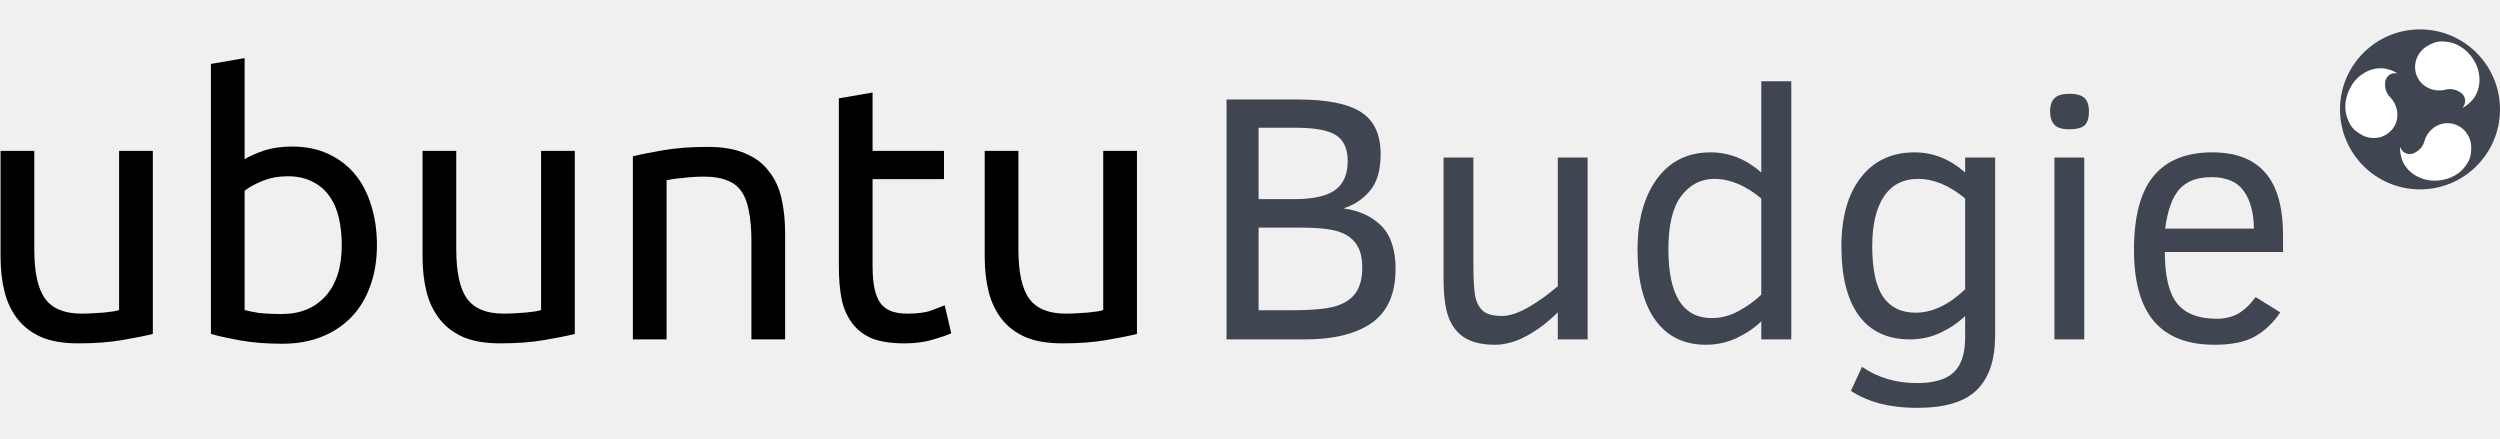
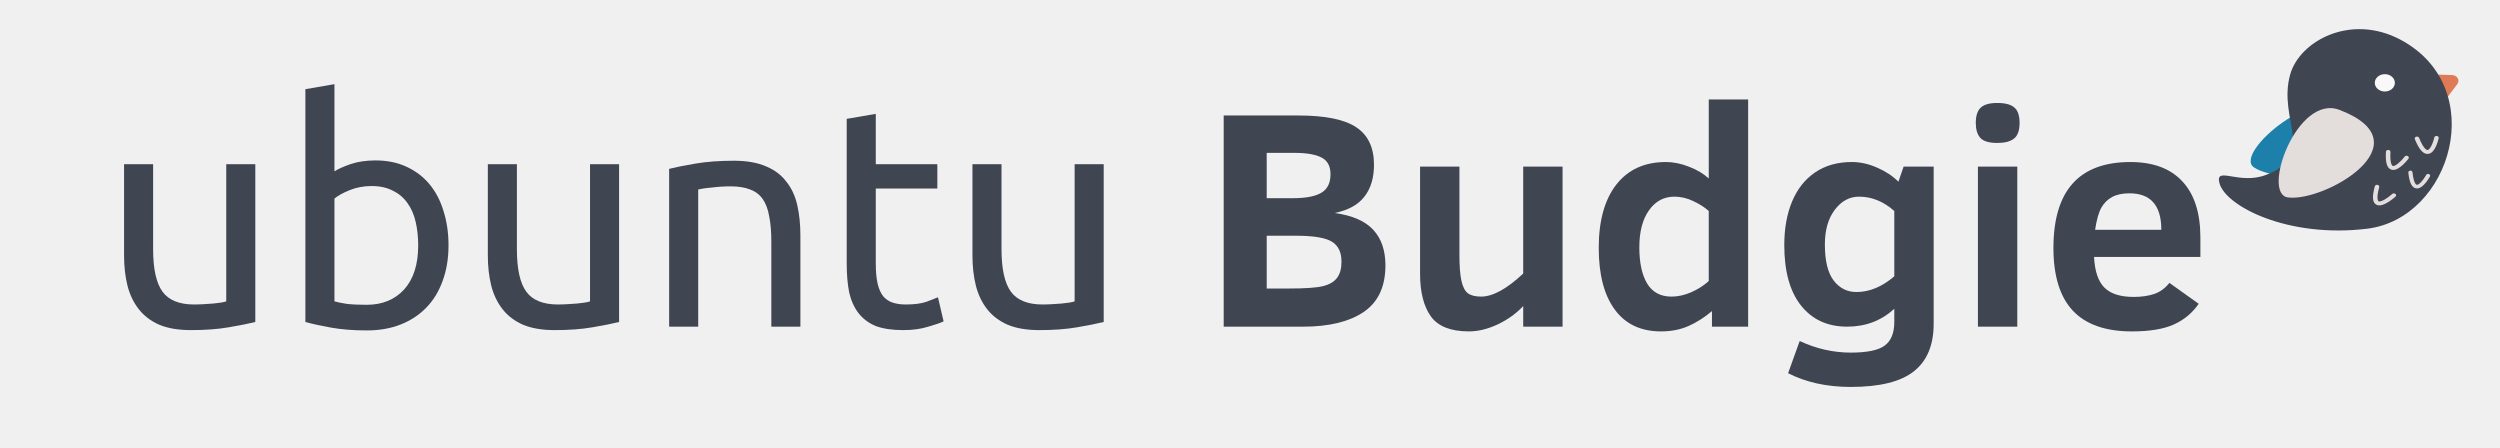
- <svg xmlns="http://www.w3.org/2000/svg" xmlns:xlink="http://www.w3.org/1999/xlink" viewBox="0 0 1000 152" height="43" width="245" version="1.1">
-   <path d="m61.13 121.82q-4.64 1.16-12.325 2.465-7.54 1.305-17.545 1.305-8.7 0-14.645-2.465-5.945-2.61-9.57-7.25t-5.22-10.88q-1.595-6.375-1.595-14.06v-42.34h13.485v39.44q0 13.775 4.35 19.72t14.645 5.945q2.175 0 4.495-0.145t4.35-0.29q2.03-0.29 3.625-0.435 1.74-0.29 2.465-0.58v-63.655h13.485v73.225z" />
-   <path d="m97.847 51.935q2.465-1.595 7.395-3.335 5.075-1.74 11.6-1.74 8.12 0 14.355 2.9 6.38 2.9 10.73 8.12t6.525 12.47q2.32 7.25 2.32 15.95 0 9.135-2.755 16.53-2.61 7.25-7.54 12.325t-11.89 7.83-15.66 2.755q-9.425 0-16.675-1.305t-11.89-2.61v-108.02l13.485-2.32v40.455zm0 60.32q2.03 0.58 5.655 1.16 3.77 0.435 9.28 0.435 10.875 0 17.4-7.105 6.525-7.25 6.525-20.445 0-5.8-1.16-10.875t-3.77-8.7q-2.61-3.77-6.815-5.8-4.06-2.175-9.86-2.175-5.51 0-10.15 1.885t-7.105 3.915v47.705z" />
-   <path d="m229.92 121.82q-4.64 1.16-12.325 2.465-7.54 1.305-17.545 1.305-8.7 0-14.645-2.465-5.945-2.61-9.57-7.25t-5.22-10.875q-1.595-6.38-1.595-14.065v-42.34h13.485v39.44q0 13.775 4.35 19.72t14.645 5.945q2.175 0 4.495-0.145t4.35-0.29q2.03-0.29 3.625-0.435 1.74-0.29 2.465-0.58v-63.655h13.485v73.225z" />
-   <path d="m253.15 50.775q4.64-1.16 12.325-2.465t17.69-1.305q8.99 0 14.935 2.61 5.945 2.465 9.425 7.105 3.625 4.495 5.075 10.875t1.45 14.065v42.34h-13.485v-39.44q0-6.96-1.015-11.89-0.87-4.93-3.045-7.975t-5.8-4.35q-3.625-1.45-8.99-1.45-2.175 0-4.495 0.145t-4.495 0.435q-2.03 0.145-3.77 0.435-1.595 0.29-2.32 0.435v63.655h-13.485v-73.225z" />
-   <path d="m349.03 48.6h28.565v11.31h-28.565v34.8q0 5.655 0.87 9.425 0.87 3.625 2.61 5.8 1.74 2.03 4.35 2.9t6.09 0.87q6.09 0 9.715-1.305 3.77-1.45 5.22-2.03l2.61 11.165q-2.03 1.015-7.105 2.465-5.075 1.595-11.6 1.595-7.685 0-12.76-1.885-4.93-2.03-7.975-5.945t-4.35-9.57q-1.16-5.8-1.16-13.34v-67.28l13.485-2.32v23.345z" />
-   <path d="m454.78 121.82q-4.64 1.16-12.325 2.465-7.54 1.305-17.545 1.305-8.7 0-14.645-2.465-5.945-2.61-9.57-7.25t-5.22-10.875q-1.595-6.38-1.595-14.065v-42.34h13.485v39.44q0 13.775 4.35 19.72t14.645 5.945q2.175 0 4.495-0.145t4.35-0.29q2.03-0.29 3.625-0.435 1.74-0.29 2.465-0.58v-63.655h13.485v73.225z" />
-   <g fill="#404552">
-     <path d="m558.22 95.85q0 14.769-9.43 21.494-9.43 6.66-26.9 6.66h-31.271v-95.961h28.428q17.611 0 25.377 5.061 7.835 4.992 7.835 16.779 0 9.638-4.299 14.699-4.229 5.061-10.608 7.003 9.499 1.317 15.185 7.003 5.686 5.686 5.686 17.265zm-19.14-43.127q0-7.35-4.576-10.331-4.576-3.051-16.294-3.051h-14.769v28.566h14.145q11.51 0 16.502-3.675 4.992-3.675 4.992-11.51zm5.824 42.572q0-5.963-2.357-9.36-2.288-3.467-7.142-5.061t-15.67-1.595h-16.294v33.073h13.035q12.203 0 17.681-1.595 5.478-1.664 8.112-5.339 2.635-3.744 2.635-10.123z" />
-     <path d="m623.12 124v-10.816q-5.547 5.547-12.203 9.291-6.656 3.675-13.035 3.675-7.28 0-11.856-2.704-4.507-2.773-6.587-8.251-2.011-5.547-2.011-15.323v-48.604h11.926v42.919q0 10.4 1.04 13.867 1.109 3.467 3.467 5.061 2.357 1.525 6.864 1.525 4.507 0 10.608-3.467 6.102-3.536 11.787-8.459v-51.447h11.926v72.733h-11.926z" />
-     <path d="m704.52 124v-7.211q-4.091 3.952-9.846 6.656-5.755 2.704-12.272 2.704-13.104 0-20.246-9.846-7.142-9.915-7.142-28.081 0-17.819 7.766-28.428 7.766-10.608 21.494-10.608 11.024 0 20.246 8.043v-36.471h11.995v103.24h-11.995zm0-56.37q-9.499-7.835-18.721-7.835-8.112 0-13.312 6.864-5.131 6.795-5.131 21.286 0 27.526 17.334 27.526 5.686 0 10.816-2.843 5.2-2.843 9.014-6.518v-38.481z" />
-     <path d="m798.05 122.41q0 14.63-7.28 21.771-7.211 7.211-23.99 7.211-16.017 0-26.417-6.795l4.438-9.638q9.36 6.518 21.979 6.518 10.192 0 14.699-4.299 4.576-4.229 4.576-14.006v-8.528q-4.091 3.952-9.776 6.656-5.67 2.7-12.33 2.7-13.382 0-20.385-9.499-7.003-9.568-7.003-27.596 0-17.75 7.835-27.734 7.835-9.984 21.425-9.984 11.024 0 20.246 8.043v-5.963h11.995v71.139zm-11.99-54.78q-9.499-7.835-18.721-7.835-9.083 0-13.798 7.072-4.646 7.072-4.646 19.761 0 14.006 4.368 20.385 4.368 6.31 12.966 6.31 9.984 0 19.83-9.36v-36.332z" />
-     <path d="m835.57 32.823q0 4.16-1.872 5.686-1.872 1.456-5.963 1.456-4.368 0-6.032-1.872-1.664-1.872-1.664-5.269 0-3.675 1.803-5.339 1.803-1.733 5.894-1.733 4.229 0 6.032 1.664 1.803 1.595 1.803 5.408zm-13.8 91.177v-72.733h11.926v72.733h-11.926z" />
-     <path d="m865.93 89.055q0 14.422 4.923 20.593 4.923 6.102 15.809 6.102 4.854 0 8.528-2.011 3.675-2.08 7.072-6.656l9.846 6.102q-4.16 6.24-10.123 9.638-5.963 3.328-16.155 3.328-16.225 0-24.268-9.43-7.974-9.43-7.974-28.497 0-19.969 7.766-29.468 7.835-9.568 23.574-9.568 14.145 0 21.217 8.182 7.072 8.112 7.072 25.03v6.656h-47.287zm35.639-9.36q-0.139-9.776-4.16-15.185-3.952-5.408-12.896-5.408-8.528 0-12.827 4.923-4.229 4.854-5.616 15.67h35.5z" />
+ <svg xmlns="http://www.w3.org/2000/svg" height="43" width="240" version="1.1" viewBox="0 0 240 43" id="svg2" xml:space="preserve">
+   <defs id="defs16" />
+   <g id="g4170" transform="translate(-6,0)">
+     <path id="path4139" style="font-style:normal;font-variant:normal;font-weight:normal;font-stretch:normal;font-size:30px;line-height:125%;font-family:Ubuntu;-inkscape-font-specification:Ubuntu;letter-spacing:0px;word-spacing:0px;fill:#404552;fill-opacity:1" d="m 30.51,30.91 q -0.96,0.24 -2.55,0.51 -1.56,0.27 -3.63,0.27 -1.8,0 -3.03,-0.51 -1.23,-0.54 -1.98,-1.5 -0.75,-0.96 -1.08,-2.25 -0.33,-1.32 -0.33,-2.91 l 0,-8.76 2.79,0 0,8.16 q 0,2.85 0.9,4.08 0.9,1.23 3.03,1.23 0.45,0 0.93,-0.03 0.48,-0.03 0.9,-0.06 0.42,-0.06 0.75,-0.09 0.36,-0.06 0.51,-0.12 l 0,-13.17 2.79,0 0,15.15 z" />
+     <path id="path4141" style="font-style:normal;font-variant:normal;font-weight:normal;font-stretch:normal;font-size:30px;line-height:125%;font-family:Ubuntu;-inkscape-font-specification:Ubuntu;letter-spacing:0px;word-spacing:0px;fill:#404552;fill-opacity:1" d="m 38.107,16.45 q 0.51,-0.33 1.53,-0.69 1.05,-0.36 2.4,-0.36 1.68,0 2.97,0.6 1.32,0.6 2.22,1.68 0.9,1.08 1.35,2.58 0.48,1.5 0.48,3.3 0,1.89 -0.57,3.42 -0.54,1.5 -1.56,2.55 -1.02,1.05 -2.46,1.62 -1.44,0.57 -3.24,0.57 -1.95,0 -3.45,-0.27 -1.5,-0.27 -2.46,-0.54 l 0,-22.35 2.79,-0.48 0,8.37 z m 0,12.48 q 0.42,0.12 1.17,0.24 0.78,0.09 1.92,0.09 2.25,0 3.6,-1.47 1.35,-1.5 1.35,-4.23 0,-1.2 -0.24,-2.25 -0.24,-1.05 -0.78,-1.8 -0.54,-0.78 -1.41,-1.2 -0.84,-0.45 -2.04,-0.45 -1.14,0 -2.1,0.39 -0.96,0.39 -1.47,0.81 l 0,9.87 z" />
+     <path id="path4143" style="font-style:normal;font-variant:normal;font-weight:normal;font-stretch:normal;font-size:30px;line-height:125%;font-family:Ubuntu;-inkscape-font-specification:Ubuntu;letter-spacing:0px;word-spacing:0px;fill:#404552;fill-opacity:1" d="m 65.432,30.91 q -0.96,0.24 -2.55,0.51 -1.56,0.27 -3.63,0.27 -1.8,0 -3.03,-0.51 -1.23,-0.54 -1.98,-1.5 -0.75,-0.96 -1.08,-2.25 -0.33,-1.32 -0.33,-2.91 l 0,-8.76 2.79,0 0,8.16 q 0,2.85 0.9,4.08 0.9,1.23 3.03,1.23 0.45,0 0.93,-0.03 0.48,-0.03 0.9,-0.06 0.42,-0.06 0.75,-0.09 0.36,-0.06 0.51,-0.12 l 0,-13.17 2.79,0 0,15.15 z" />
+     <path id="path4145" style="font-style:normal;font-variant:normal;font-weight:normal;font-stretch:normal;font-size:30px;line-height:125%;font-family:Ubuntu;-inkscape-font-specification:Ubuntu;letter-spacing:0px;word-spacing:0px;fill:#404552;fill-opacity:1" d="m 70.238,16.21 q 0.96,-0.24 2.55,-0.51 1.59,-0.27 3.66,-0.27 1.86,0 3.09,0.54 1.23,0.51 1.95,1.47 0.75,0.93 1.05,2.25 0.3,1.32 0.3,2.91 l 0,8.76 -2.79,0 0,-8.16 q 0,-1.44 -0.21,-2.46 -0.18,-1.02 -0.63,-1.65 -0.45,-0.63 -1.2,-0.9 -0.75,-0.3 -1.86,-0.3 -0.45,0 -0.93,0.03 -0.48,0.03 -0.93,0.09 -0.42,0.03 -0.78,0.09 -0.33,0.06 -0.48,0.09 l 0,13.17 -2.79,0 0,-15.15 z" />
+     <path id="path4147" style="font-style:normal;font-variant:normal;font-weight:normal;font-stretch:normal;font-size:30px;line-height:125%;font-family:Ubuntu;-inkscape-font-specification:Ubuntu;letter-spacing:0px;word-spacing:0px;fill:#404552;fill-opacity:1" d="m 90.075,15.76 5.91,0 0,2.34 -5.91,0 0,7.2 q 0,1.17 0.18,1.95 0.18,0.75 0.54,1.2 0.36,0.42 0.9,0.6 0.54,0.18 1.26,0.18 1.26,0 2.01,-0.27 0.78,-0.3 1.08,-0.42 l 0.54,2.31 q -0.42,0.21 -1.47,0.51 -1.05,0.33 -2.4,0.33 -1.59,0 -2.64,-0.39 -1.02,-0.42 -1.65,-1.23 -0.63,-0.81 -0.9,-1.98 -0.24,-1.2 -0.24,-2.76 l 0,-13.92 2.79,-0.48 0,4.83 z" />
+     <path id="path4149" style="font-style:normal;font-variant:normal;font-weight:normal;font-stretch:normal;font-size:30px;line-height:125%;font-family:Ubuntu;-inkscape-font-specification:Ubuntu;letter-spacing:0px;word-spacing:0px;fill:#404552;fill-opacity:1" d="m 111.955,30.91 q -0.96,0.24 -2.55,0.51 -1.56,0.27 -3.63,0.27 -1.8,0 -3.03,-0.51 -1.23,-0.54 -1.98,-1.5 -0.75,-0.96 -1.08,-2.25 -0.33,-1.32 -0.33,-2.91 l 0,-8.76 2.79,0 0,8.16 q 0,2.85 0.9,4.08 0.9,1.23 3.03,1.23 0.45,0 0.93,-0.03 0.48,-0.03 0.9,-0.06 0.42,-0.06 0.75,-0.09 0.36,-0.06 0.51,-0.12 l 0,-13.17 2.79,0 0,15.15 z" />
+     <path id="path4151" style="font-style:normal;font-variant:normal;font-weight:bold;font-stretch:normal;font-size:medium;line-height:125%;font-family:'Clear Sans';-inkscape-font-specification:'Clear Sans Bold';letter-spacing:0px;word-spacing:0px;fill:#404552;fill-opacity:1" d="m 139.001,25.486 q 0,3.047 -2.095,4.468 -2.095,1.406 -5.815,1.406 l -7.617,0 0,-20.273 7.163,0 q 3.896,0 5.581,1.143 1.685,1.128 1.685,3.589 0,1.89 -0.923,3.062 -0.908,1.172 -2.856,1.567 2.549,0.352 3.706,1.611 1.172,1.26 1.172,3.428 z m -5.273,-8.76 q 0,-1.157 -0.85,-1.597 -0.85,-0.454 -2.637,-0.454 l -2.637,0 0,4.351 2.52,0 q 1.831,0 2.71,-0.513 0.894,-0.513 0.894,-1.787 z m 1.055,8.394 q 0,-1.362 -0.923,-1.919 -0.923,-0.571 -3.457,-0.571 l -2.798,0 0,5.068 2.095,0 q 2.417,0 3.325,-0.234 0.923,-0.234 1.333,-0.791 0.425,-0.557 0.425,-1.553 z" />
+     <path id="path4153" style="font-style:normal;font-variant:normal;font-weight:bold;font-stretch:normal;font-size:medium;line-height:125%;font-family:'Clear Sans';-inkscape-font-specification:'Clear Sans Bold';letter-spacing:0px;word-spacing:0px;fill:#404552;fill-opacity:1" d="m 152.228,31.36 0,-1.978 q -0.996,1.069 -2.446,1.758 -1.436,0.674 -2.769,0.674 -2.607,0 -3.647,-1.436 -1.04,-1.45 -1.04,-4.116 l 0,-10.269 3.779,0 0,8.467 q 0,1.626 0.19,2.49 0.19,0.864 0.615,1.201 0.439,0.322 1.274,0.322 1.685,0 4.043,-2.212 l 0,-10.269 3.779,0 0,15.366 -3.779,0 z" />
+     <path id="path4155" style="font-style:normal;font-variant:normal;font-weight:bold;font-stretch:normal;font-size:medium;line-height:125%;font-family:'Clear Sans';-inkscape-font-specification:'Clear Sans Bold';letter-spacing:0px;word-spacing:0px;fill:#404552;fill-opacity:1" d="m 170.348,31.36 0,-1.494 q -1.055,0.894 -2.227,1.421 -1.172,0.527 -2.666,0.527 -2.9,0 -4.438,-2.095 -1.538,-2.095 -1.538,-5.918 0,-3.911 1.685,-6.079 1.699,-2.168 4.761,-2.168 1.084,0 2.227,0.454 1.143,0.439 1.89,1.128 l 0,-7.588 3.779,0 0,21.812 -3.472,0 z m -0.308,-11.104 q -0.601,-0.542 -1.494,-0.952 -0.879,-0.425 -1.802,-0.425 -1.523,0 -2.446,1.318 -0.923,1.304 -0.923,3.545 0,2.212 0.747,3.472 0.762,1.26 2.344,1.26 0.938,0 1.904,-0.425 0.981,-0.439 1.67,-1.069 l 0,-6.724 z" />
+     <path id="path4157" style="font-style:normal;font-variant:normal;font-weight:bold;font-stretch:normal;font-size:medium;line-height:125%;font-family:'Clear Sans';-inkscape-font-specification:'Clear Sans Bold';letter-spacing:0px;word-spacing:0px;fill:#404552;fill-opacity:1" d="m 191.632,31.067 q 0,3.076 -1.89,4.57 -1.89,1.509 -6.064,1.509 -3.442,0 -6.021,-1.318 l 1.113,-3.091 q 2.388,1.113 4.907,1.113 2.344,0 3.252,-0.674 0.923,-0.674 0.923,-2.271 l 0,-1.26 q -1.875,1.714 -4.526,1.714 -2.812,0 -4.424,-2.021 -1.611,-2.021 -1.611,-5.815 0,-2.373 0.747,-4.175 0.762,-1.816 2.212,-2.798 1.465,-0.996 3.53,-0.996 1.216,0 2.432,0.542 1.216,0.527 2.036,1.348 l 0.498,-1.45 2.886,0 0,15.073 z m -3.779,-10.811 q -1.553,-1.377 -3.384,-1.377 -1.377,0 -2.329,1.26 -0.952,1.26 -0.952,3.325 0,2.344 0.835,3.457 0.85,1.113 2.197,1.113 1.875,0 3.633,-1.509 l 0,-6.27 z" />
+     <path id="path4159" style="font-style:normal;font-variant:normal;font-weight:bold;font-stretch:normal;font-size:medium;line-height:125%;font-family:'Clear Sans';-inkscape-font-specification:'Clear Sans Bold';letter-spacing:0px;word-spacing:0px;fill:#404552;fill-opacity:1" d="m 199.879,11.804 q 0,1.069 -0.527,1.494 -0.527,0.425 -1.611,0.425 -1.201,0 -1.641,-0.498 -0.425,-0.498 -0.425,-1.421 0,-1.025 0.469,-1.465 0.469,-0.454 1.597,-0.454 1.143,0 1.641,0.439 0.498,0.425 0.498,1.479 z m -3.999,19.556 0,-15.366 3.779,0 0,15.366 -3.779,0 z" />
+     <path id="path4161" style="font-style:normal;font-variant:normal;font-weight:bold;font-stretch:normal;font-size:medium;line-height:125%;font-family:'Clear Sans';-inkscape-font-specification:'Clear Sans Bold';letter-spacing:0px;word-spacing:0px;fill:#404552;fill-opacity:1" d="m 207.028,24.666 q 0.103,2.051 0.996,2.944 0.894,0.894 2.812,0.894 1.113,0 1.948,-0.278 0.85,-0.278 1.479,-1.069 l 2.812,2.007 q -0.923,1.333 -2.402,1.992 -1.465,0.659 -4.014,0.659 -3.794,0 -5.669,-1.992 -1.86,-1.992 -1.86,-6.021 0,-8.247 7.383,-8.247 3.281,0 4.995,1.86 1.729,1.846 1.729,5.391 l 0,1.86 -10.21,0 z m 6.46,-2.607 q 0,-3.501 -3.062,-3.501 -1.011,0 -1.655,0.352 -0.645,0.337 -1.04,1.025 -0.381,0.674 -0.601,2.124 l 6.357,0 z" />
+     <g id="g1" transform="matrix(0.02970912,0,0,0.02566662,215.2143,1.156691)">
+       <path d="m 545.628,375.24 c -90.93,-119.74 -373.55,152.36 -304.35,205.83 94.76,73.21 491.01,39.99 304.35,-205.83 z" fill="#1c80aa" id="path1" />
+       <path d="m 805.218,264.77 24,50.19 a 21.7,21.7 0 0 0 37.73,2.5 l 31.57,-48.27 a 21.7,21.7 0 0 0 -17.41,-33.57 l -55.61,-1.92 a 21.7,21.7 0 0 0 -20.28,31.07 z" fill="#de7b56" id="path3" />
+       <path d="m 129.418,638.76 c 18.3,86.91 221.86,208.13 478,171.54 272.07,-38.86 396.53,-528.42 107.53,-706.74 -161.25,-99.49 -326.71,5 -356.8,130.37 -41.2,171.54 88.65,300.65 -77.77,375.07 -86.91,38.91 -164.43,-34.33 -150.96,29.76 z" fill="#fdd2be" id="path4" style="fill:#404552;fill-opacity:1" />
+       <path d="m 664.088,264.78 m 32.45,0 a 32.45,32.45 0 1 1 -64.9,0 32.45,32.45 0 1 1 64.9,0 z" fill="" id="path5" style="fill:#f9f9f9" />
+       <path d="m 517.708,366 c -137.48,-60.86 -253.34,314 -166.92,327.31 118.35,18.25 449.16,-202.39 166.92,-327.31 z m 288.94,164 c 9.34,-2.6 17.2,-12.8 23.94,-31 a 195,195 0 0 0 7.64,-27 7.285,7.285 0 0 0 -14.3,-2.79 c -4.79,24.5 -15,46.44 -21.91,46.93 -1.12,0.08 -11.43,-0.5 -27.23,-45.51 a 7.28,7.28 0 1 0 -13.74,4.82 c 13.61,38.77 27,56.31 42,55.22 a 18.18,18.18 0 0 0 3.6,-0.67 z m -117.5,60.36 c 9.63,1.14 20.77,-5.32 33.92,-19.63 a 195,195 0 0 0 17.32,-22.11 7.282,7.282 0 0 0 -12.17,-8 c -13.73,20.85 -31.53,37.27 -38.07,35.12 -1.07,-0.35 -10.38,-4.8 -7.93,-52.44 a 7.285,7.285 0 1 0 -14.55,-0.75 c -2.11,41 3.59,62.33 17.95,67 a 18.18,18.18 0 0 0 3.53,0.81 z m 79.3,69.35 c 9,-0.19 18.35,-7.55 28.56,-22.35 a 180.41,180.41 0 0 0 13,-22.49 6.74,6.74 0 0 0 -12.18,-5.77 c -9.9,20.88 -24.1,38.21 -30.37,37.08 -1,-0.18 -10.13,-3.07 -14,-47 a 6.741,6.741 0 1 0 -13.43,1.18 c 3.34,37.87 11.31,56.66 25.07,59.12 a 16.82,16.82 0 0 0 3.35,0.23 z m -127.78,62.58 c 9.26,2.85 21.38,-1.51 36.89,-13.22 a 195,195 0 0 0 21,-18.64 7.282,7.282 0 0 0 -10.53,-10.06 c -17.25,18.05 -37.7,31 -43.75,27.71 -1,-0.54 -9.35,-6.59 1.61,-53 a 7.28,7.28 0 1 0 -14.17,-3.35 c -9.44,40 -7.65,62 5.63,69.16 a 18.18,18.18 0 0 0 3.32,1.4 z" fill="#22b0c3" id="path6" style="fill:#e3dedb;fill-opacity:1" />
+     </g>
  </g>
-   <circle fill="#404552" cy="32" cx="968" r="32" />
-   <path id="budgie-shape" fill="#fff" d="m979 37.508c-4.39 0-8.08 3.118-9.25 7.25-0.247 0.872-0.417 1.17-0.75 1.75-0.43 0.747-1.3 1.825-2.5 2.5-0.977 0.55-1.818 1.017-3.076 0.827-0.327-0.05-0.907-0.14-1.488-0.474-0.925-0.53-1.23-1-1.937-2.35 0.1 1.444-0.088 1.97 0.622 4.5 1.413 5.036 6.845 9 13.25 9 4.748 0 9.148-1.98 11.624-5 0.905-1.104 1.587-1.975 2.25-3.5 0.603-1.385 0.75-3.162 0.75-4.75 0.002-5.39-4.252-9.75-9.5-9.75z" />
-   <use xlink:href="#budgie-shape" transform="rotate(120 968 32)" width="100%" height="100%" />
-   <use xlink:href="#budgie-shape" transform="rotate(240 968 32)" width="100%" height="100%" />
</svg>
